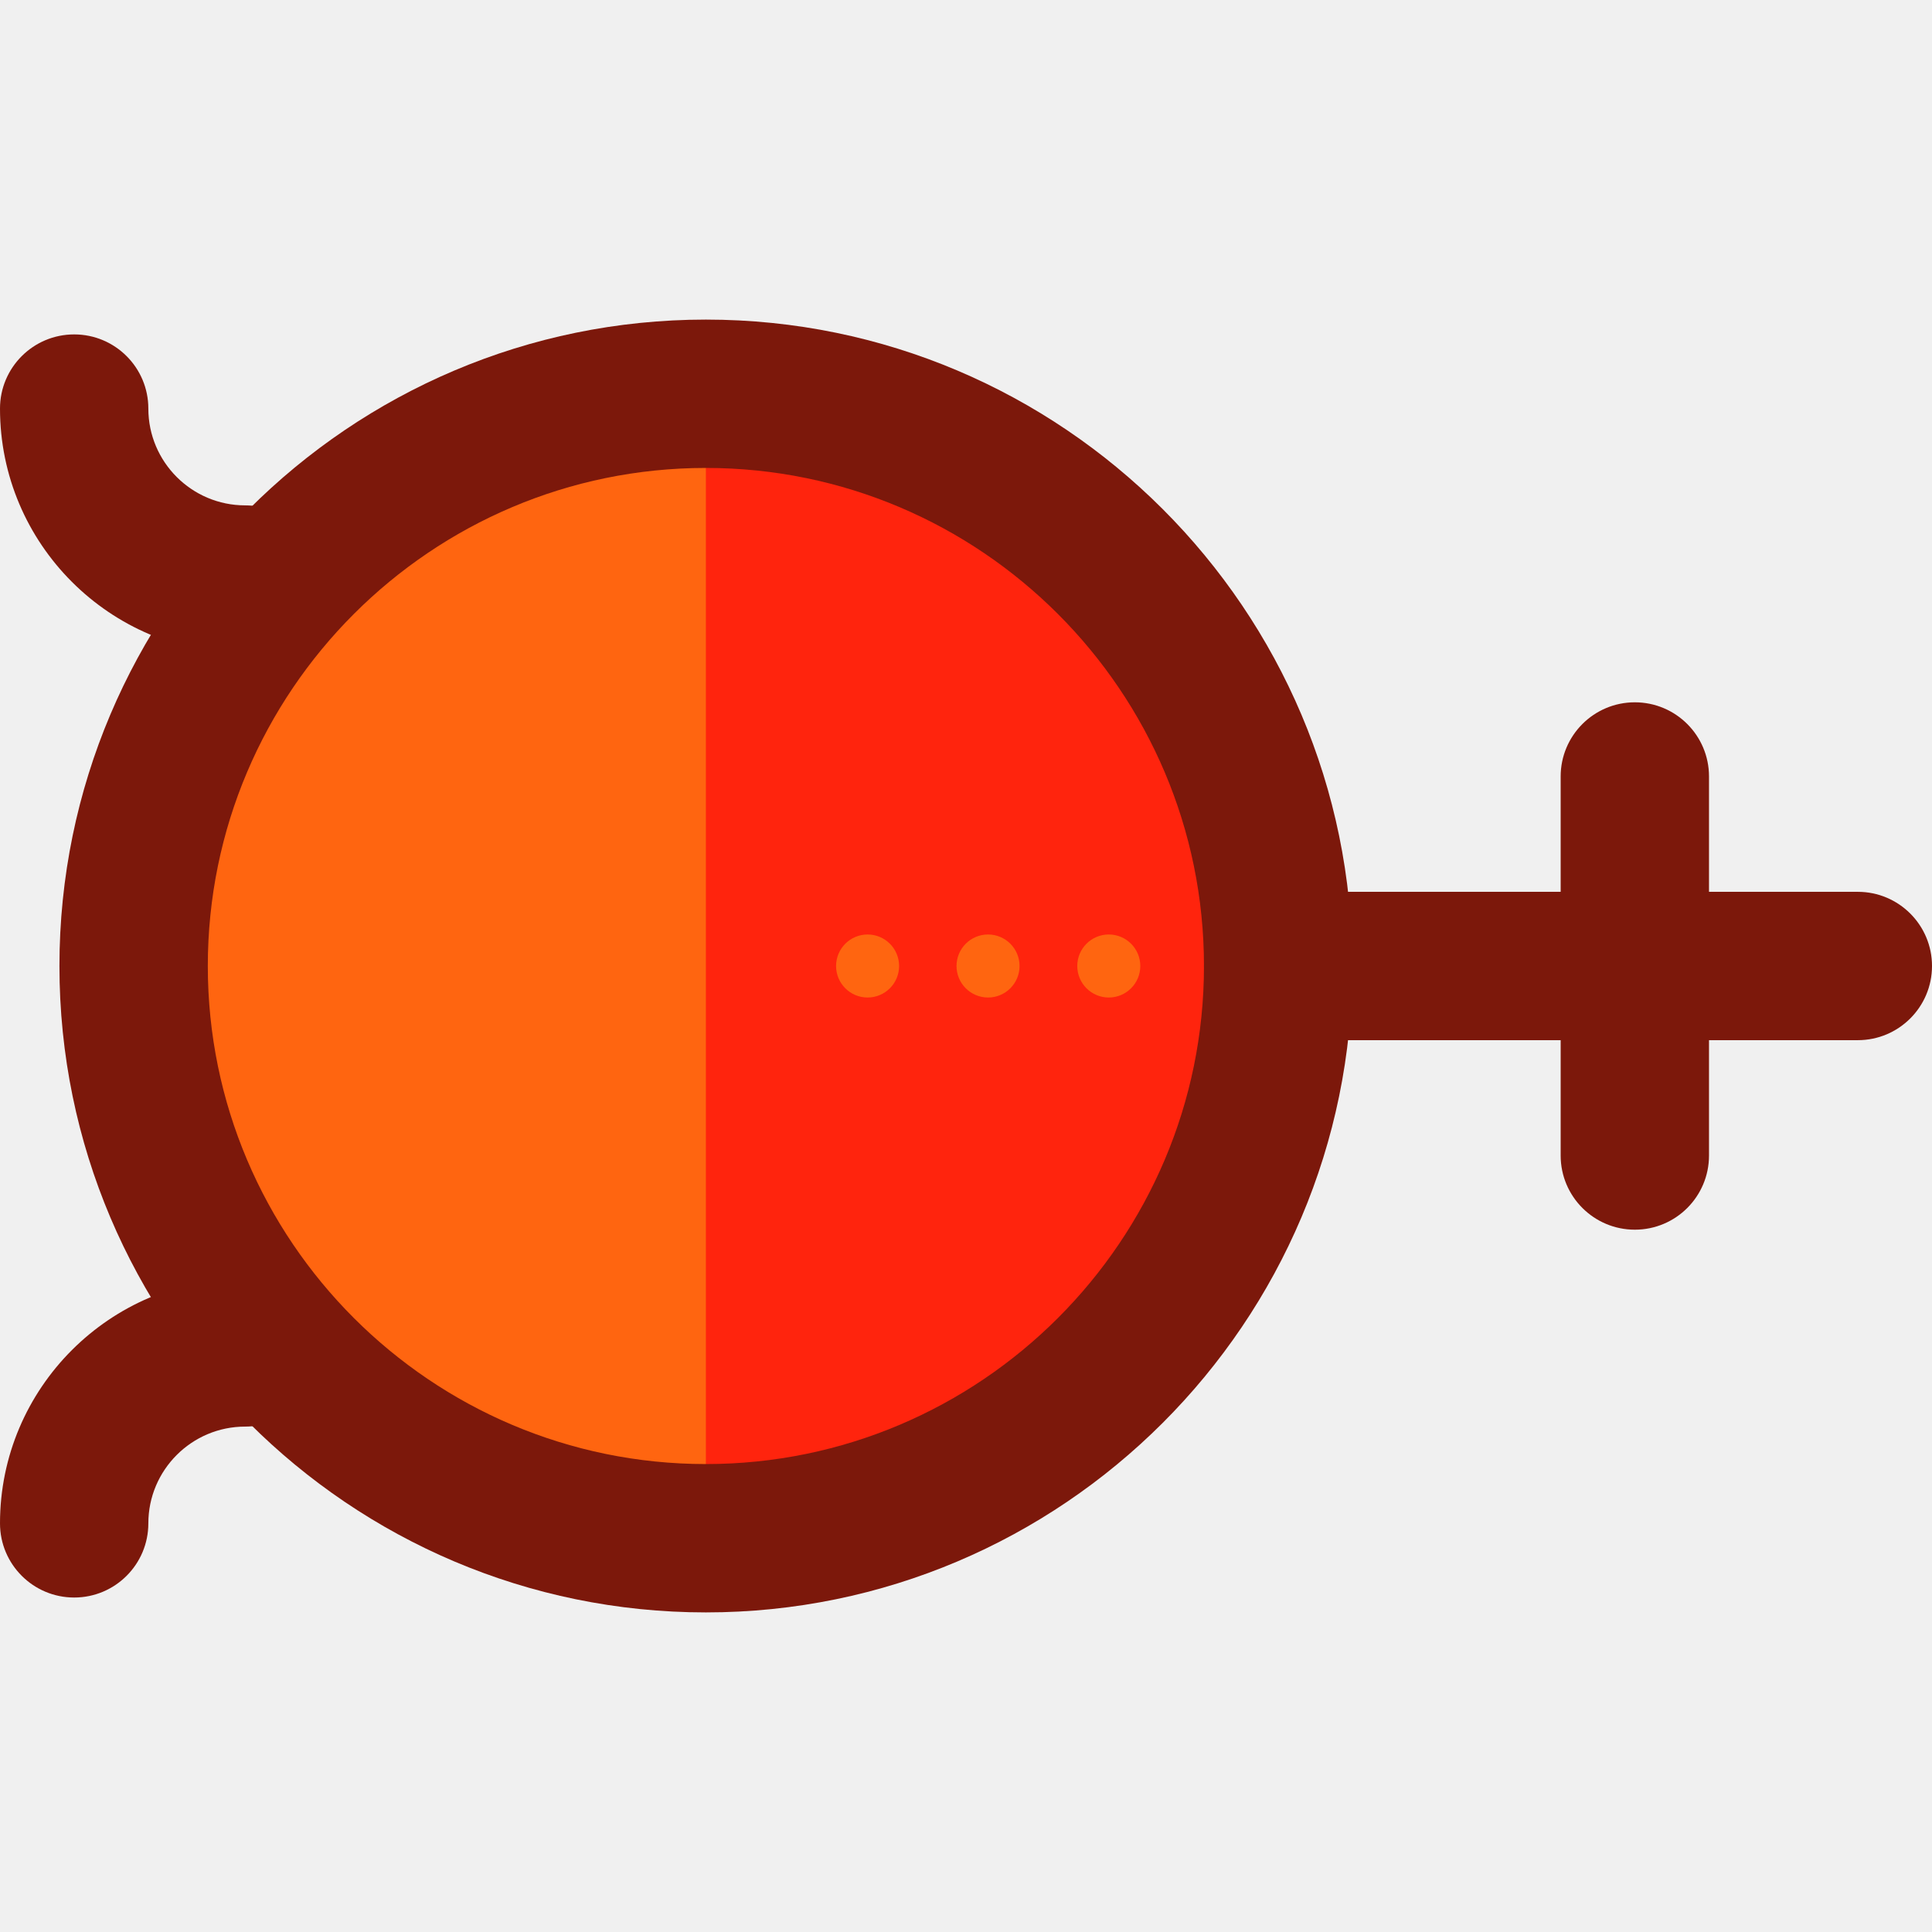
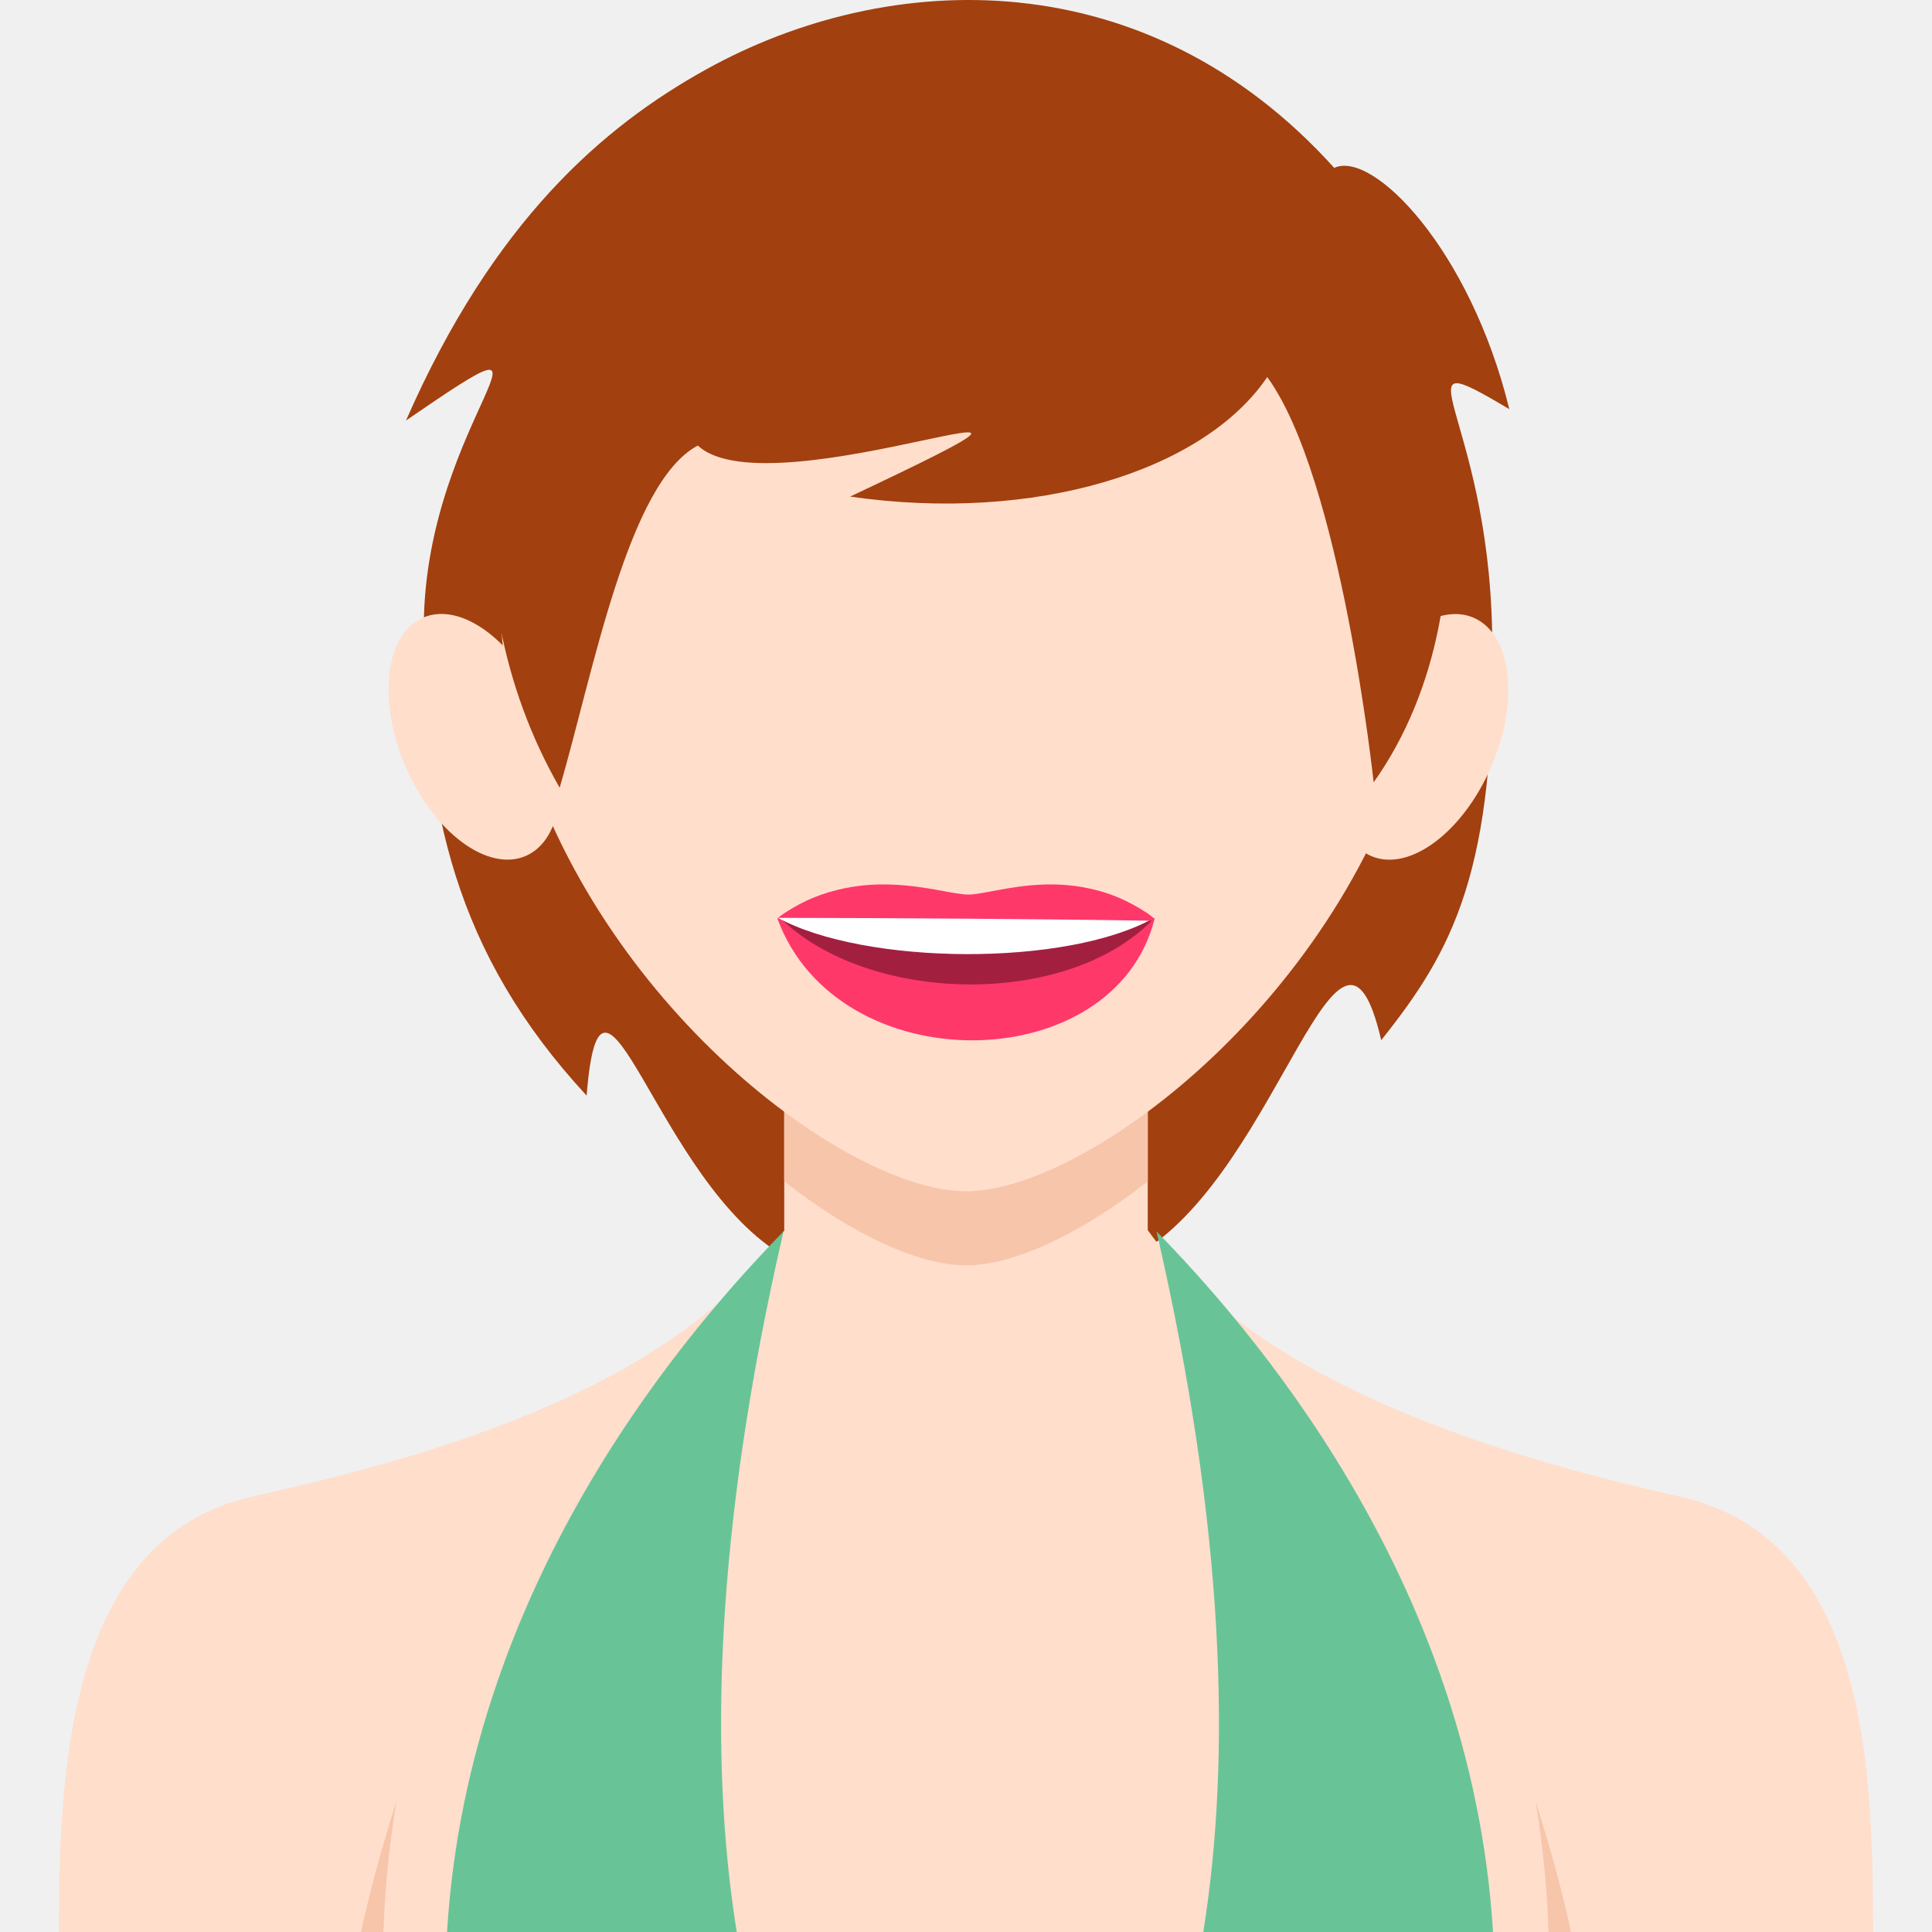
- <svg xmlns="http://www.w3.org/2000/svg" version="1.1" id="Layer_1" x="0px" y="0px" viewBox="0 0 504.123 504.123" style="enable-background:new 0 0 504.123 504.123;" xml:space="preserve">
-   <circle style="fill:#FF6510;" cx="184.186" cy="252.062" r="149.323" />
-   <path style="fill:#FF240D;" d="M184.186,102.747c82.456,0,149.323,66.844,149.323,149.315c0,82.456-66.867,149.315-149.323,149.315" />
-   <path style="fill:#7C180B;" d="M184.186,420.73c-93.003,0-168.676-75.658-168.676-168.669S91.183,83.393,184.186,83.393  s168.676,75.666,168.676,168.669S277.181,420.73,184.186,420.73z M184.186,122.1c-71.664,0-129.961,58.297-129.961,129.961  s58.297,129.961,129.961,129.961s129.969-58.297,129.969-129.961S255.842,122.1,184.186,122.1z" />
-   <path style="fill:#7C180B;" d="M484.769,271.415H333.509c-10.689,0-19.354-8.665-19.354-19.354c0-10.689,8.665-19.354,19.354-19.354  h151.261c10.681,0,19.354,8.665,19.354,19.354C504.123,262.751,495.451,271.415,484.769,271.415z" />
-   <path style="fill:#7C180B;" d="M426.583,320.866c-10.689,0-19.354-8.665-19.354-19.354V202.61c0-10.689,8.665-19.354,19.354-19.354  c10.689,0,19.354,8.665,19.354,19.354v98.903C445.936,312.202,437.28,320.866,426.583,320.866z" />
-   <path style="fill:#FF240D;" d="M63.961,151.229c-24.639,0-44.607-19.976-44.607-44.607" />
-   <path style="fill:#7C180B;" d="M63.961,170.575C28.696,170.575,0,141.887,0,106.614c0-10.689,8.665-19.354,19.354-19.354  s19.354,8.665,19.354,19.354c0,13.926,11.327,25.253,25.253,25.253c10.681,0,19.354,8.665,19.354,19.361  C83.314,161.918,74.65,170.575,63.961,170.575z" />
-   <path style="fill:#FF240D;" d="M19.354,397.493c0-24.639,19.968-44.607,44.607-44.607" />
-   <path style="fill:#7C180B;" d="M19.354,416.847C8.665,416.847,0,408.182,0,397.493c0-35.273,28.704-63.961,63.961-63.961  c10.681,0,19.354,8.665,19.354,19.354c0,10.689-8.672,19.361-19.354,19.361c-13.926,0-25.253,11.327-25.253,25.253  C38.707,408.182,30.043,416.847,19.354,416.847z" />
+ <svg xmlns="http://www.w3.org/2000/svg" version="1.1" id="Capa_1" x="0px" y="0px" viewBox="0 0 108.968 108.968" style="enable-background:new 0 0 108.968 108.968;" xml:space="preserve">
  <g>
-     <circle style="fill:#FF6510;" cx="226.383" cy="252.062" r="8.224" />
-     <circle style="fill:#FF6510;" cx="257.812" cy="252.062" r="8.224" />
-     <circle style="fill:#FF6510;" cx="289.319" cy="252.062" r="8.224" />
+     <path style="fill-rule:evenodd;clip-rule:evenodd;fill:#A2400F;" d="M75.253,9.469c2.172-1.014,7.664,4.576,9.875,13.609   c-6.658-3.964-1.187,0.089-0.968,12.613c0.234,13.454-2.22,17.916-6.258,22.978c-2.331-10.08-5.703,7.151-13.484,11.932   c-7.815,4.799-13.295,4.138-20.097,0.3c-7.284-4.108-10.402-19.521-11.234-9.108c-7.385-7.973-9.241-16.22-9.183-26.536   c0.067-11.692,9.324-18.627-1.005-11.54C27.836,12.45,34.028,7.136,39.799,3.931C50.159-1.822,64.663-2.266,75.253,9.469z" />
+     <path style="fill-rule:evenodd;clip-rule:evenodd;fill:#FFDECC;" d="M64.153,68.521c-0.199,0.313-19.746,0.624-19.962,0.933   c-6.14,8.759-19.403,12.595-29.951,14.953c-10.497,2.348-10.903,15.68-10.919,24.56h102.325c-0.017-8.88-0.211-22.165-10.919-24.56   C84.018,82.012,69.977,77.678,64.153,68.521z" />
+     <path style="fill-rule:evenodd;clip-rule:evenodd;fill:#FFDECC;" d="M64.735,49.817v25.117c-5.639,7.411-14.864,7.155-20.503,0   V49.817C44.232,36.256,64.735,36.256,64.735,49.817z" />
+     <path style="fill-rule:evenodd;clip-rule:evenodd;fill:#F7C5AA;" d="M64.735,49.817v16.816c-3.879,3.035-7.618,4.735-10.251,4.735   s-6.372-1.7-10.252-4.735V49.817C44.232,36.256,64.735,36.256,64.735,49.817z" />
+     <path style="fill-rule:evenodd;clip-rule:evenodd;fill:#FFDECC;" d="M54.484,67.192c-6.675,0-20.775-10.495-25.135-25.524   C24.948,26.491,33.237,4.723,54.484,4.723c21.247,0,29.536,21.768,25.134,36.944C75.259,56.698,61.159,67.192,54.484,67.192z" />
+     <path style="fill-rule:evenodd;clip-rule:evenodd;fill:#FF386A;" d="M43.844,51.8c4.501-3.293,9.199-1.345,10.77-1.345   c1.571,0,6.01-1.948,10.512,1.345C62.885,60.853,47.233,61.082,43.844,51.8z" />
+     <path style="fill-rule:evenodd;clip-rule:evenodd;fill:#A31F40;" d="M43.978,51.752c4.179-1.474,7.872,1.412,10.501,1.412   c2.629,0,6.332-3.875,10.511-1.265C60.094,56.89,48.908,56.62,43.978,51.752z" />
+     <path style="fill-rule:evenodd;clip-rule:evenodd;fill:#FFFFFF;" d="M43.843,51.752c4.502-1.857,7.814-0.511,10.443-0.511   s6.337-1.346,10.839,0.511C60.228,54.548,48.773,54.454,43.843,51.752z" />
+     <path style="fill-rule:evenodd;clip-rule:evenodd;fill:#FF386A;" d="M43.865,51.768c4.481-3.25,8.328-0.995,10.952-0.995   c2.625,0,5.784-2.267,10.286,1.026c-0.016,0.046-0.035,0.091-0.052,0.136C59.312,51.833,49.92,51.774,43.865,51.768z" />
+     <ellipse transform="matrix(-0.3946 -0.9189 0.9189 -0.3946 -0.8729 82.5406)" style="fill-rule:evenodd;clip-rule:evenodd;fill:#FFDECC;" cx="26.755" cy="41.558" rx="7.317" ry="4.231" />
+     <ellipse transform="matrix(0.3946 -0.9188 0.9188 0.3946 10.3827 98.8755)" style="fill-rule:evenodd;clip-rule:evenodd;fill:#FFDECC;" cx="80.228" cy="41.558" rx="7.316" ry="4.232" />
+     <path style="fill-rule:evenodd;clip-rule:evenodd;fill:#A2400F;" d="M77.477,44.124c0,0-1.838-17.134-6.002-22.858   c-3.607,5.325-13.136,8.244-23.526,6.742c17.841-8.418-4.441,1.021-8.589-2.88c-3.953,2.089-5.9,12.826-7.793,19.301   c-6.641-11.558-3.833-25.479,0.748-32.066C41.153-0.349,60.087-3.164,73.016,8.394C81.989,16.415,84.86,33.725,77.477,44.124z" />
+     <path style="fill-rule:evenodd;clip-rule:evenodd;fill:#68C497;" d="M44.191,69.454c-4.905,5.043-17.752,19.339-18.977,39.513   h16.339C39.986,99.189,40.294,86.343,44.191,69.454L44.191,69.454z M84.207,108.967c-1.225-20.174-14.071-34.47-18.977-39.513   c3.897,16.889,4.205,29.735,2.638,39.513H84.207z" />
+     <g>
+       <path style="fill-rule:evenodd;clip-rule:evenodd;fill:#F7C5AA;" d="M21.63,108.968c0.063-2.012,0.246-4.435,0.732-7.387    c-0.907,2.879-1.549,5.288-2.002,7.387H21.63z" />
+       <path style="fill-rule:evenodd;clip-rule:evenodd;fill:#F7C5AA;" d="M87.338,108.968c-0.062-2.012-0.245-4.435-0.731-7.387    c0.907,2.879,1.549,5.288,2.002,7.387H87.338z" />
+     </g>
  </g>
  <g>
</g>
  <g>
</g>
  <g>
</g>
  <g>
</g>
  <g>
</g>
  <g>
</g>
  <g>
</g>
  <g>
</g>
  <g>
</g>
  <g>
</g>
  <g>
</g>
  <g>
</g>
  <g>
</g>
  <g>
</g>
  <g>
</g>
</svg>
